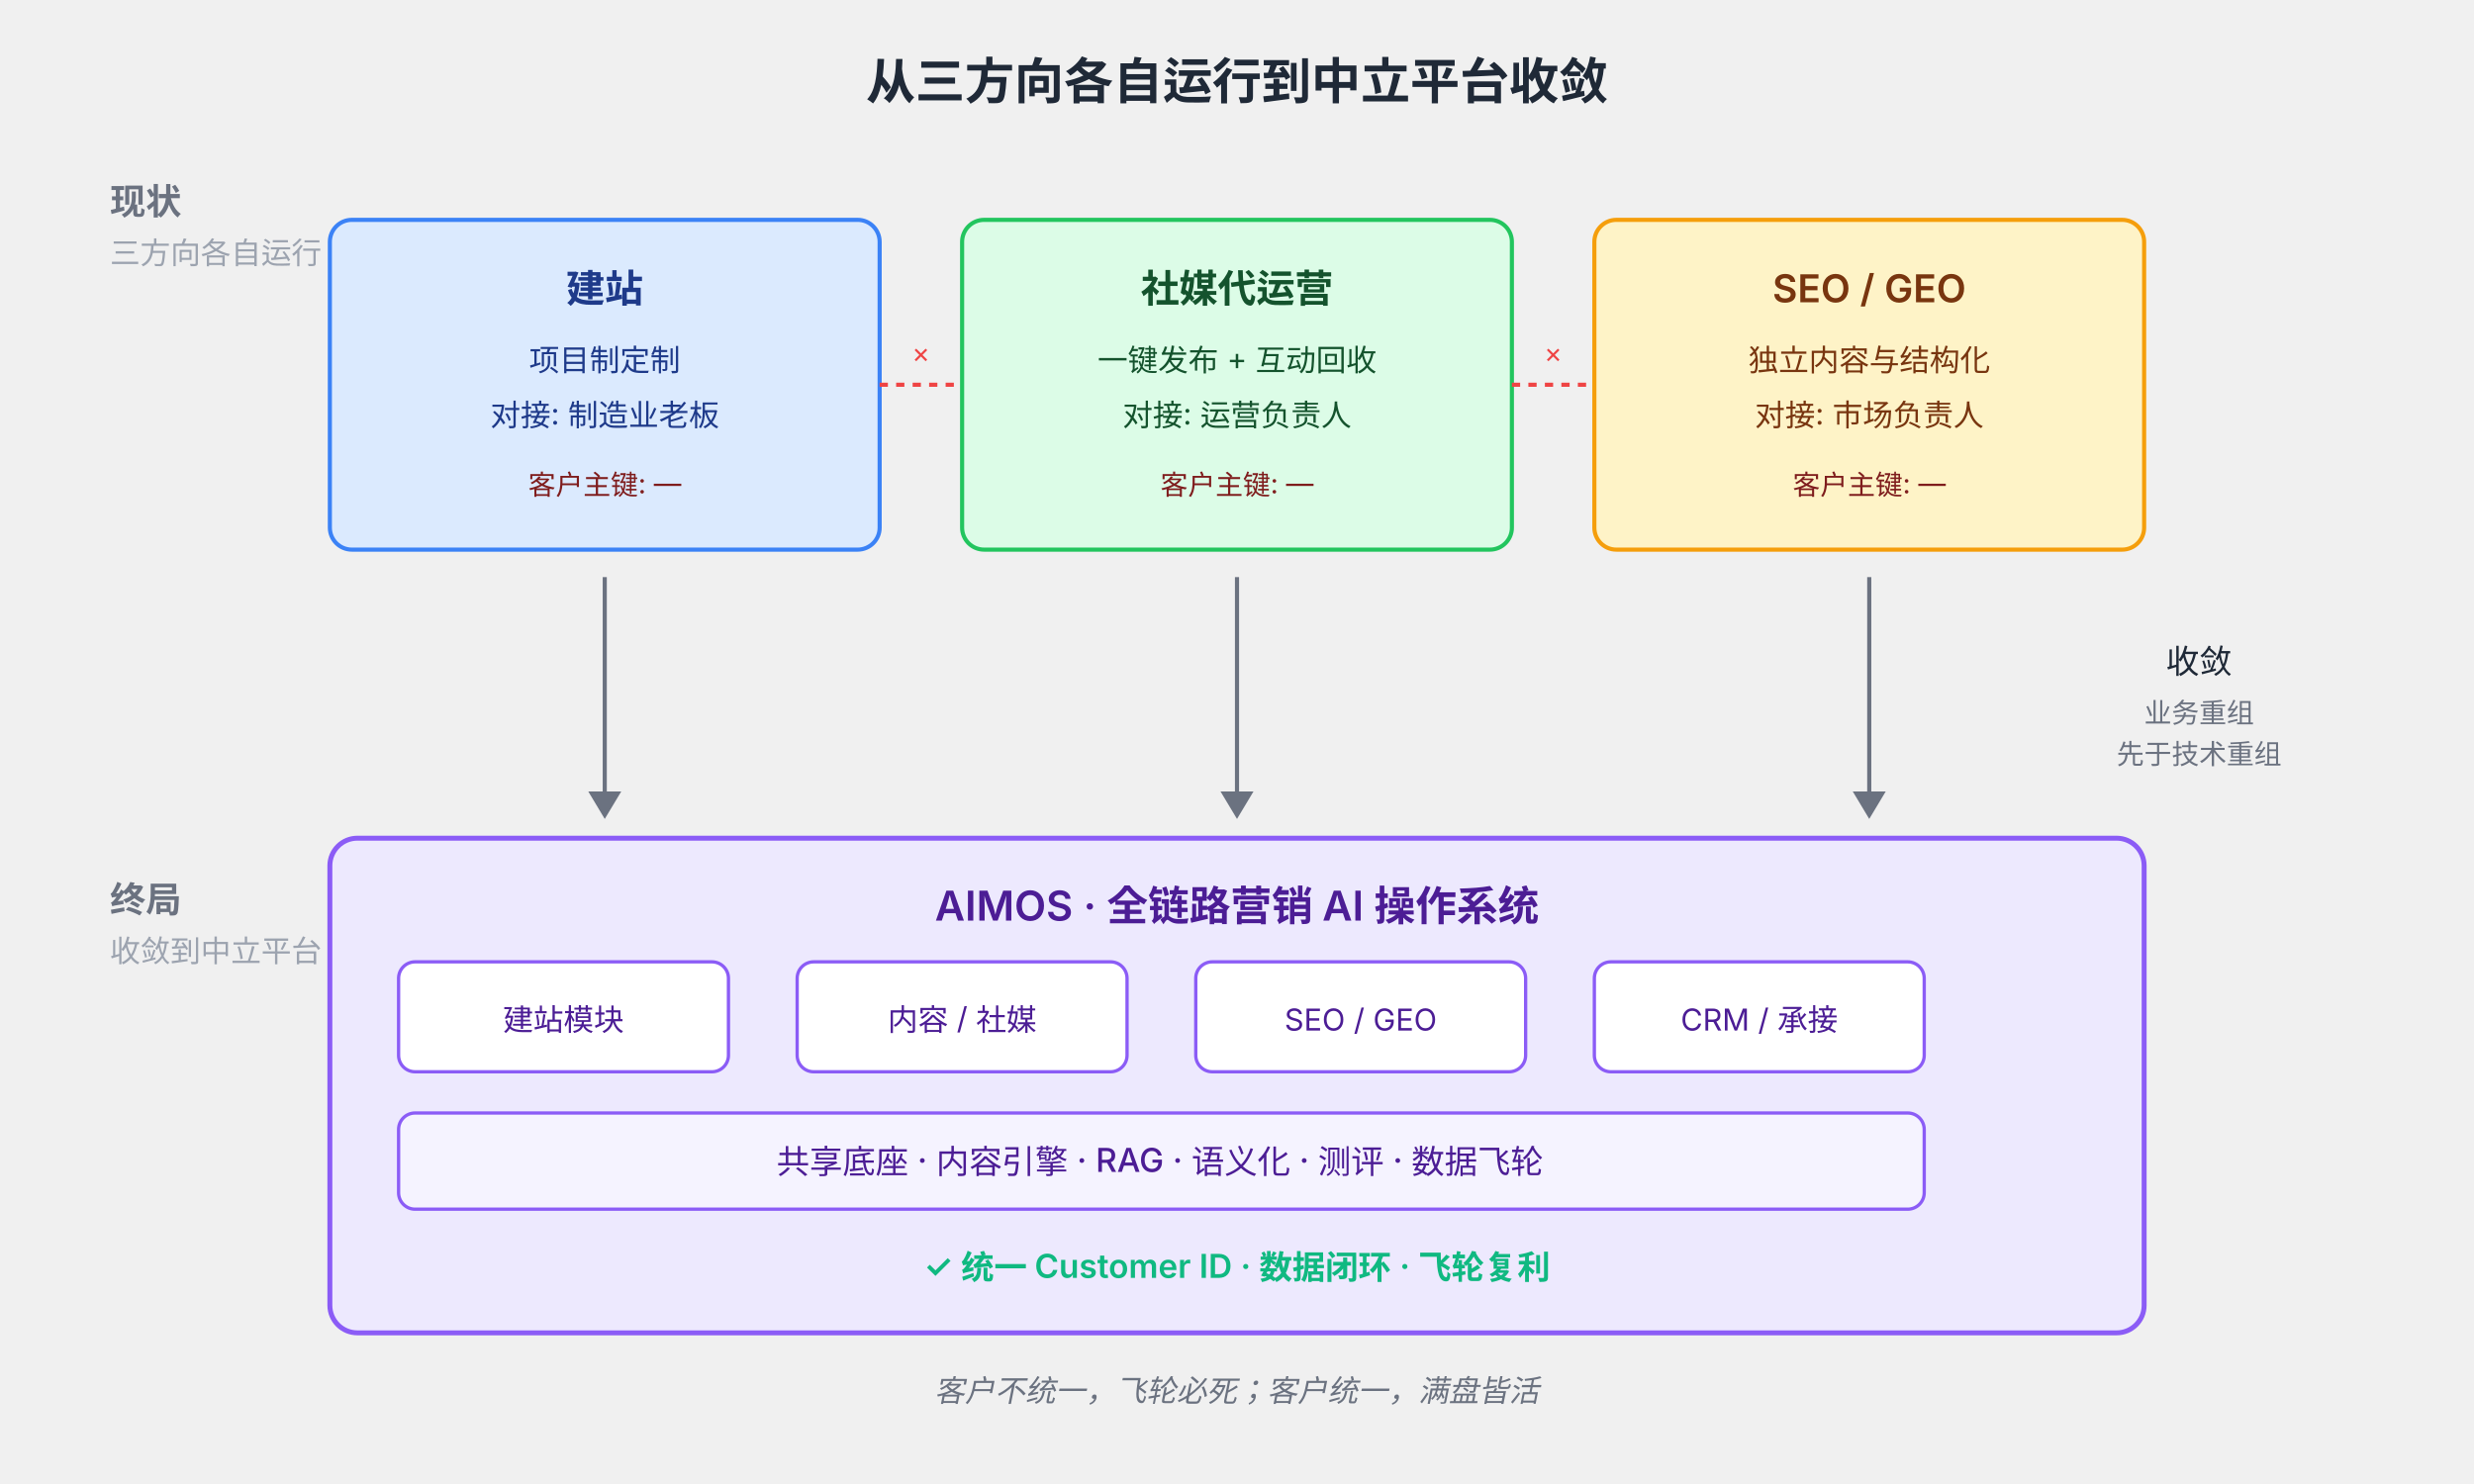
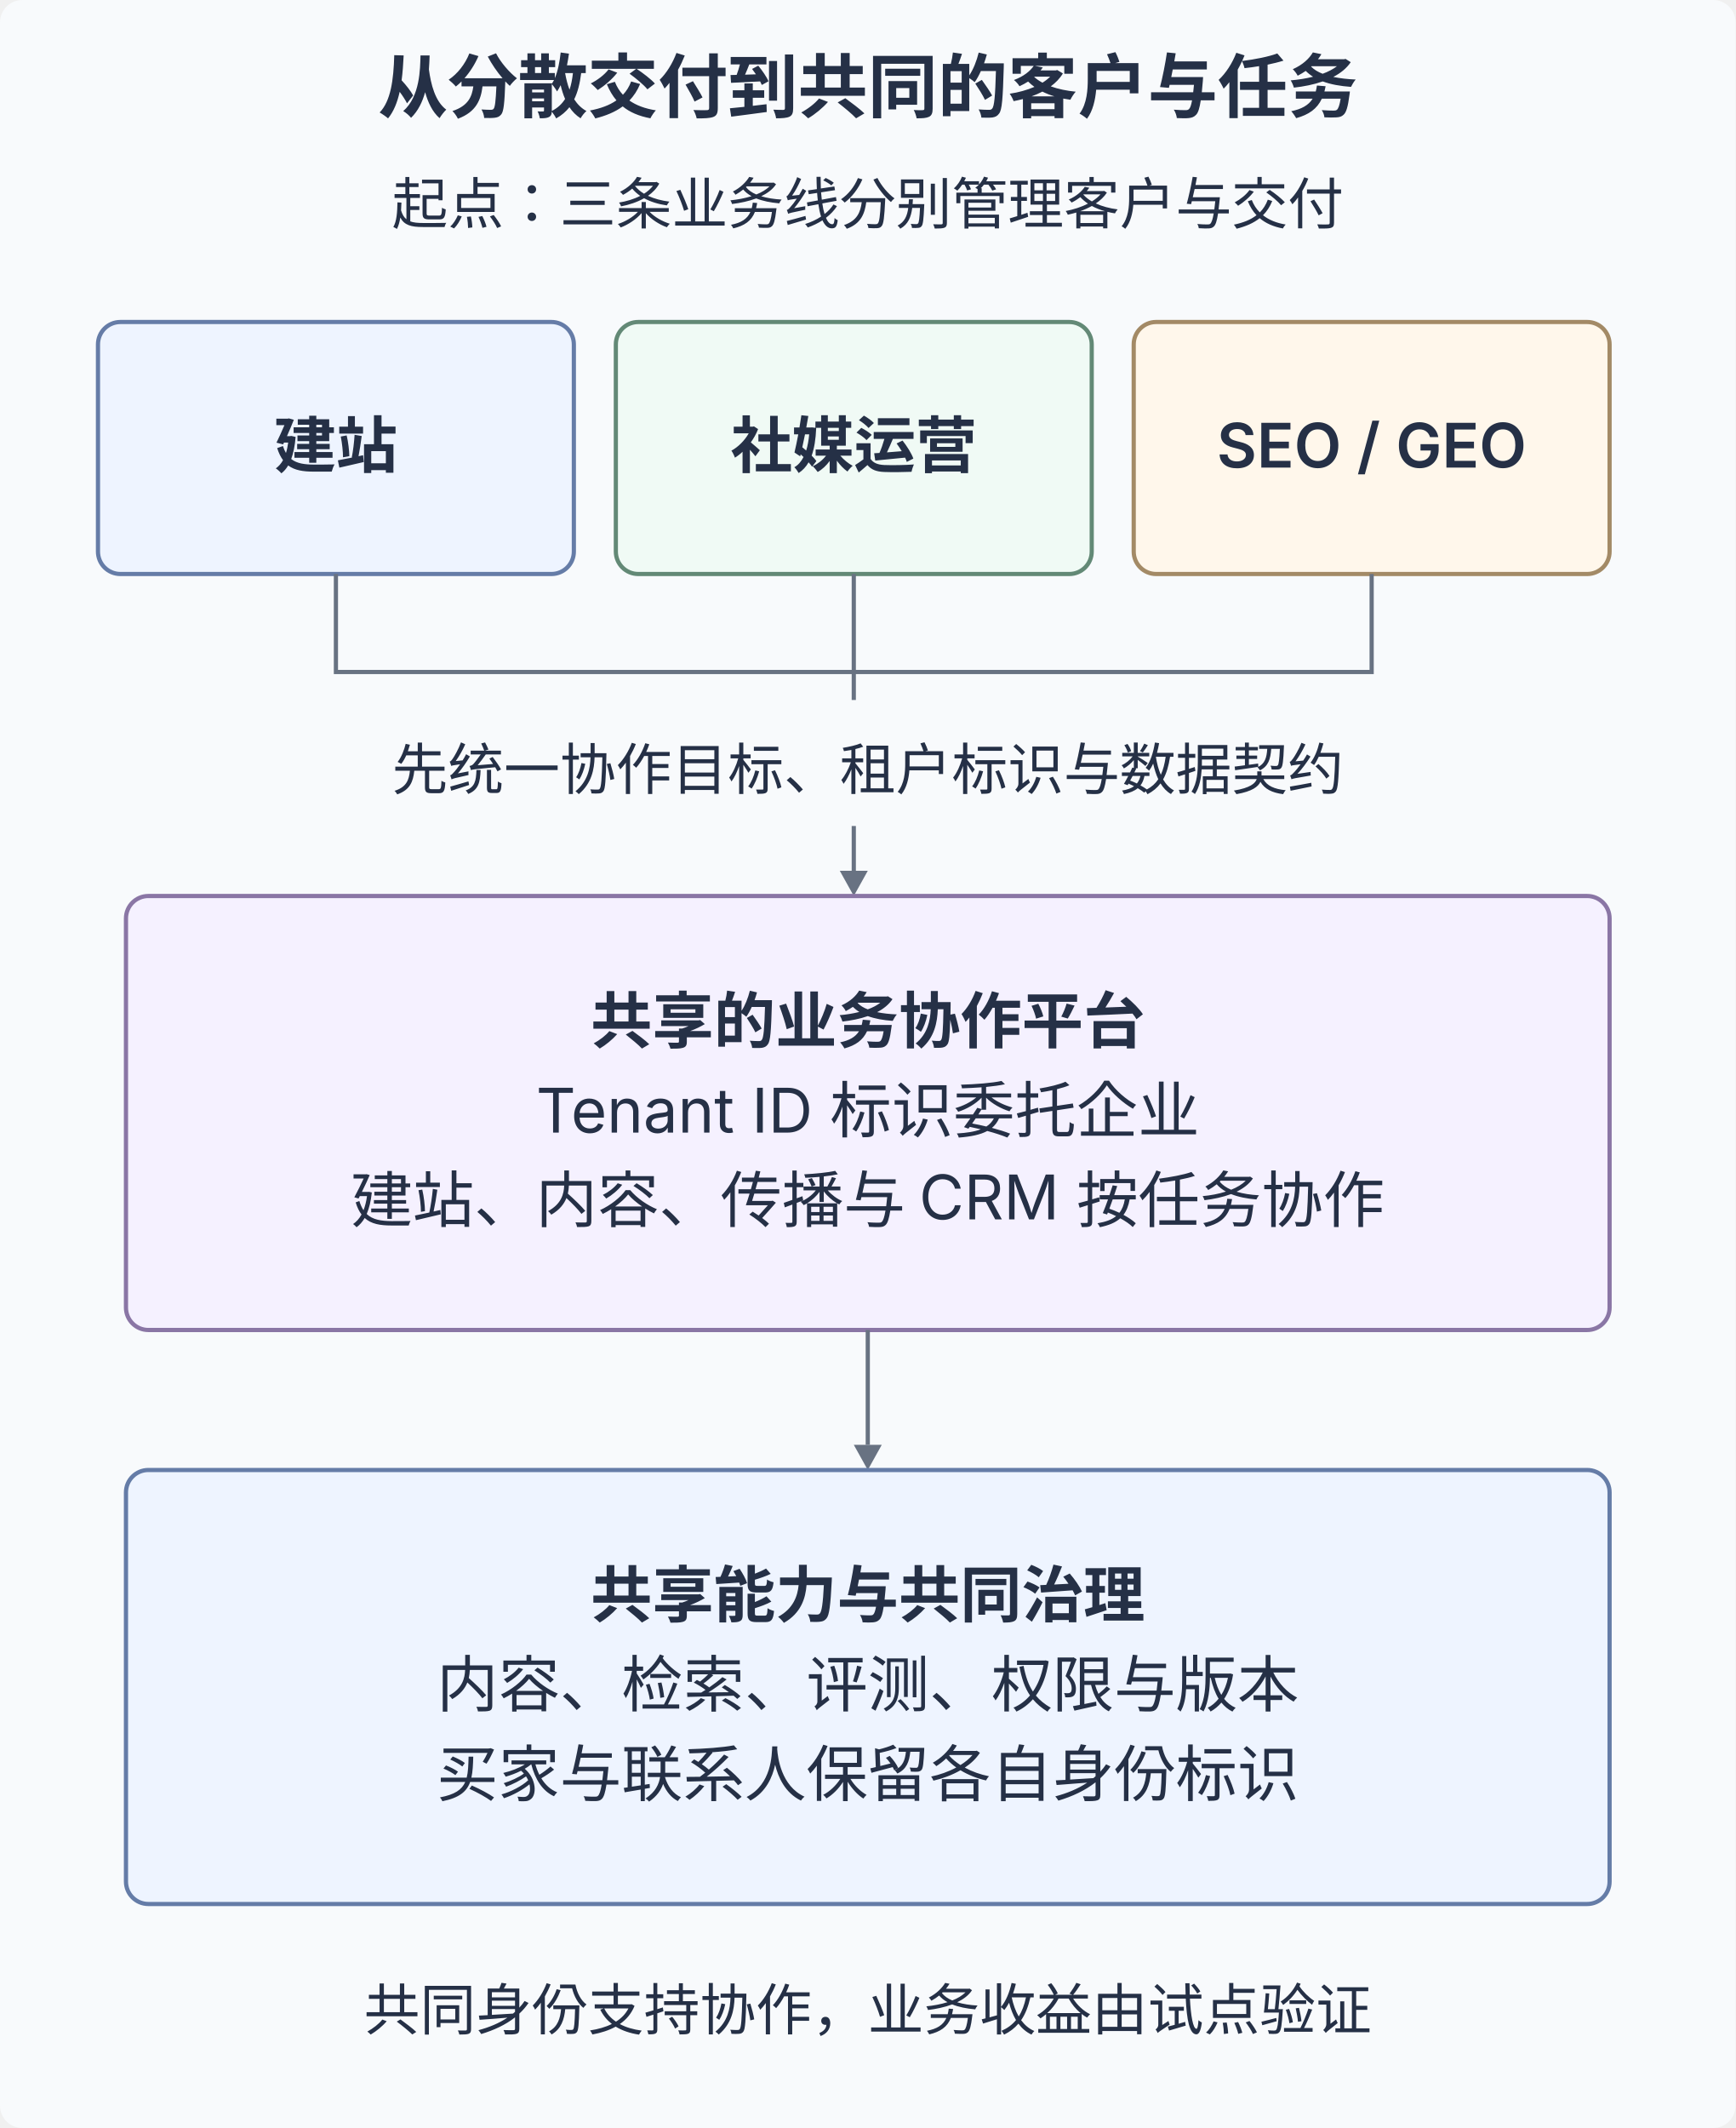
- <svg xmlns="http://www.w3.org/2000/svg" viewBox="0 0 900 540" font-family="system-ui, -apple-system, 'PingFang SC', sans-serif">
-   <text x="450" y="36" text-anchor="middle" font-size="18" font-weight="600" fill="#1F2937">从三方向各自运行到中立平台收敛</text>
-   <text x="40" y="78" font-size="13" font-weight="600" fill="#6B7280">现状</text>
-   <text x="40" y="96" font-size="11" fill="#9CA3AF">三方向各自运行 · 客户画像割裂</text>
-   <rect x="120" y="80" width="200" height="120" rx="8" fill="#DBEAFE" stroke="#3B82F6" stroke-width="1.5" />
-   <text x="220" y="110" text-anchor="middle" font-size="14" font-weight="600" fill="#1E3A8A">建站</text>
-   <text x="220" y="135" text-anchor="middle" font-size="11" fill="#1E3A8A">项目制定制</text>
-   <text x="220" y="155" text-anchor="middle" font-size="11" fill="#1E3A8A">对接: 制造业老板</text>
-   <text x="220" y="180" text-anchor="middle" font-size="10" fill="#7F1D1D">客户主键: —</text>
-   <rect x="350" y="80" width="200" height="120" rx="8" fill="#DCFCE7" stroke="#22C55E" stroke-width="1.5" />
-   <text x="450" y="110" text-anchor="middle" font-size="14" font-weight="600" fill="#14532D">社媒代运营</text>
-   <text x="450" y="135" text-anchor="middle" font-size="11" fill="#14532D">一键发布 + 互动回收</text>
-   <text x="450" y="155" text-anchor="middle" font-size="11" fill="#14532D">对接: 运营负责人</text>
-   <text x="450" y="180" text-anchor="middle" font-size="10" fill="#7F1D1D">客户主键: —</text>
-   <rect x="580" y="80" width="200" height="120" rx="8" fill="#FEF3C7" stroke="#F59E0B" stroke-width="1.5" />
-   <text x="680" y="110" text-anchor="middle" font-size="14" font-weight="600" fill="#78350F">SEO / GEO</text>
-   <text x="680" y="135" text-anchor="middle" font-size="11" fill="#78350F">独立内容与结构化</text>
-   <text x="680" y="155" text-anchor="middle" font-size="11" fill="#78350F">对接: 市场负责人</text>
-   <text x="680" y="180" text-anchor="middle" font-size="10" fill="#7F1D1D">客户主键: —</text>
-   <line x1="320" y1="140" x2="350" y2="140" stroke="#EF4444" stroke-width="1.5" stroke-dasharray="3 3" />
-   <text x="335" y="132" text-anchor="middle" font-size="10" fill="#EF4444">×</text>
-   <line x1="550" y1="140" x2="580" y2="140" stroke="#EF4444" stroke-width="1.5" stroke-dasharray="3 3" />
-   <text x="565" y="132" text-anchor="middle" font-size="10" fill="#EF4444">×</text>
-   <line x1="220" y1="210" x2="220" y2="290" stroke="#6B7280" stroke-width="1.5" />
-   <polygon points="220,298 214,288 226,288" fill="#6B7280" />
-   <line x1="450" y1="210" x2="450" y2="290" stroke="#6B7280" stroke-width="1.5" />
-   <polygon points="450,298 444,288 456,288" fill="#6B7280" />
-   <line x1="680" y1="210" x2="680" y2="290" stroke="#6B7280" stroke-width="1.5" />
-   <polygon points="680,298 674,288 686,288" fill="#6B7280" />
-   <text x="800" y="245" text-anchor="middle" font-size="12" font-weight="500" fill="#1F2937">收敛</text>
-   <text x="800" y="263" text-anchor="middle" font-size="10" fill="#6B7280">业务重组</text>
-   <text x="800" y="278" text-anchor="middle" font-size="10" fill="#6B7280">先于技术重组</text>
-   <text x="40" y="332" font-size="13" font-weight="600" fill="#6B7280">终局</text>
-   <text x="40" y="350" font-size="11" fill="#9CA3AF">收敛到中立平台 · 统一客户主键</text>
-   <rect x="120" y="305" width="660" height="180" rx="10" fill="#EDE9FE" stroke="#8B5CF6" stroke-width="1.8" />
-   <text x="450" y="335" text-anchor="middle" font-size="15" font-weight="600" fill="#4C1D95">AIMOS · 全链路营销 AI 操作系统</text>
-   <rect x="145" y="350" width="120" height="40" rx="6" fill="#FFFFFF" stroke="#8B5CF6" stroke-width="1.2" />
-   <text x="205" y="375" text-anchor="middle" font-size="11" fill="#4C1D95">建站模块</text>
-   <rect x="290" y="350" width="120" height="40" rx="6" fill="#FFFFFF" stroke="#8B5CF6" stroke-width="1.2" />
-   <text x="350" y="375" text-anchor="middle" font-size="11" fill="#4C1D95">内容 / 社媒</text>
-   <rect x="435" y="350" width="120" height="40" rx="6" fill="#FFFFFF" stroke="#8B5CF6" stroke-width="1.2" />
-   <text x="495" y="375" text-anchor="middle" font-size="11" fill="#4C1D95">SEO / GEO</text>
-   <rect x="580" y="350" width="120" height="40" rx="6" fill="#FFFFFF" stroke="#8B5CF6" stroke-width="1.2" />
-   <text x="640" y="375" text-anchor="middle" font-size="11" fill="#4C1D95">CRM / 承接</text>
-   <rect x="145" y="405" width="555" height="35" rx="6" fill="#F5F3FF" stroke="#8B5CF6" stroke-width="1.2" />
-   <text x="422" y="427" text-anchor="middle" font-size="12" font-weight="500" fill="#4C1D95">共享底座 · 内容引擎 · RAG · 语义化 · 测评 · 数据飞轮</text>
-   <text x="450" y="465" text-anchor="middle" font-size="12" font-weight="600" fill="#10B981">✓ 统一 Customer ID · 数据闭环 · 飞轮复利</text>
-   <text x="450" y="510" text-anchor="middle" font-size="11" fill="#6B7280" font-style="italic">客户不统一，飞轮必死；客户统一，满盘皆活</text>
+ <svg xmlns="http://www.w3.org/2000/svg" width="620" height="760" viewBox="0 0 620 760" font-family="system-ui, -apple-system, 'PingFang SC', sans-serif">
+   <rect width="620" height="760" rx="8" fill="#f8fafc" />
+   <text x="310" y="40" text-anchor="middle" font-size="25" font-weight="600" fill="#253046">从分散交付到共同的客户与任务</text>
+   <text x="310" y="80" text-anchor="middle" font-size="20" font-weight="400" fill="#253046">起点：三条业务线分别管理客户与交付</text>
+   <rect x="35" y="115" width="170" height="90" rx="8" fill="#eef4ff" stroke="#657ca7" stroke-width="1.5" />
+   <text x="120.0" y="167.0" text-anchor="middle" font-size="22" font-weight="600" fill="#253046">建站</text>
+   <rect x="220" y="115" width="170" height="90" rx="8" fill="#f0faf5" stroke="#638976" stroke-width="1.5" />
+   <text x="305.0" y="167.0" text-anchor="middle" font-size="22" font-weight="600" fill="#253046">社媒运营</text>
+   <rect x="405" y="115" width="170" height="90" rx="8" fill="#fff7eb" stroke="#a38a66" stroke-width="1.5" />
+   <text x="490.0" y="167.0" text-anchor="middle" font-size="22" font-weight="600" fill="#253046">SEO / GEO</text>
+   <path d="M120 205 V240 H490 V205 M305 205 V250" fill="none" stroke="#687282" stroke-width="1.5" />
+   <path d="M305 295 V311" fill="none" stroke="#687282" stroke-width="1.5" />
+   <polygon points="305,320 300,311 310,311" fill="#687282" />
+   <text x="310" y="282" text-anchor="middle" font-size="20" font-weight="400" fill="#253046">先统一协作目标、租户标识与数据契约</text>
+   <rect x="45" y="320" width="530" height="155" rx="8" fill="#f5f1ff" stroke="#8a76a5" stroke-width="1.5" />
+   <text x="310.0" y="372.5" text-anchor="middle" font-size="22" font-weight="600" fill="#253046">共享的业务协作平台</text>
+   <text x="310.0" y="404.5" text-anchor="middle" font-size="22" font-weight="400" fill="#253046">Tenant ID 标识委托企业</text>
+   <text x="310.0" y="436.5" text-anchor="middle" font-size="22" font-weight="400" fill="#253046">建站、内容、传播与 CRM 按任务协作</text>
+   <path d="M310 475 V516" fill="none" stroke="#687282" stroke-width="1.5" />
+   <polygon points="310,525 305,516 315,516" fill="#687282" />
+   <rect x="45" y="525" width="530" height="155" rx="8" fill="#eef4ff" stroke="#657ca7" stroke-width="1.5" />
+   <text x="310.0" y="577.5" text-anchor="middle" font-size="22" font-weight="600" fill="#253046">共享能力与共同治理</text>
+   <text x="310.0" y="609.5" text-anchor="middle" font-size="22" font-weight="400" fill="#253046">内容、检索、评测、权限与版本</text>
+   <text x="310.0" y="641.5" text-anchor="middle" font-size="22" font-weight="400" fill="#253046">买家与联系人保留各自身份标识</text>
+   <text x="310" y="725" text-anchor="middle" font-size="20" font-weight="400" fill="#253046">共同身份支持协作，业务收益由试点验证</text>
</svg>
